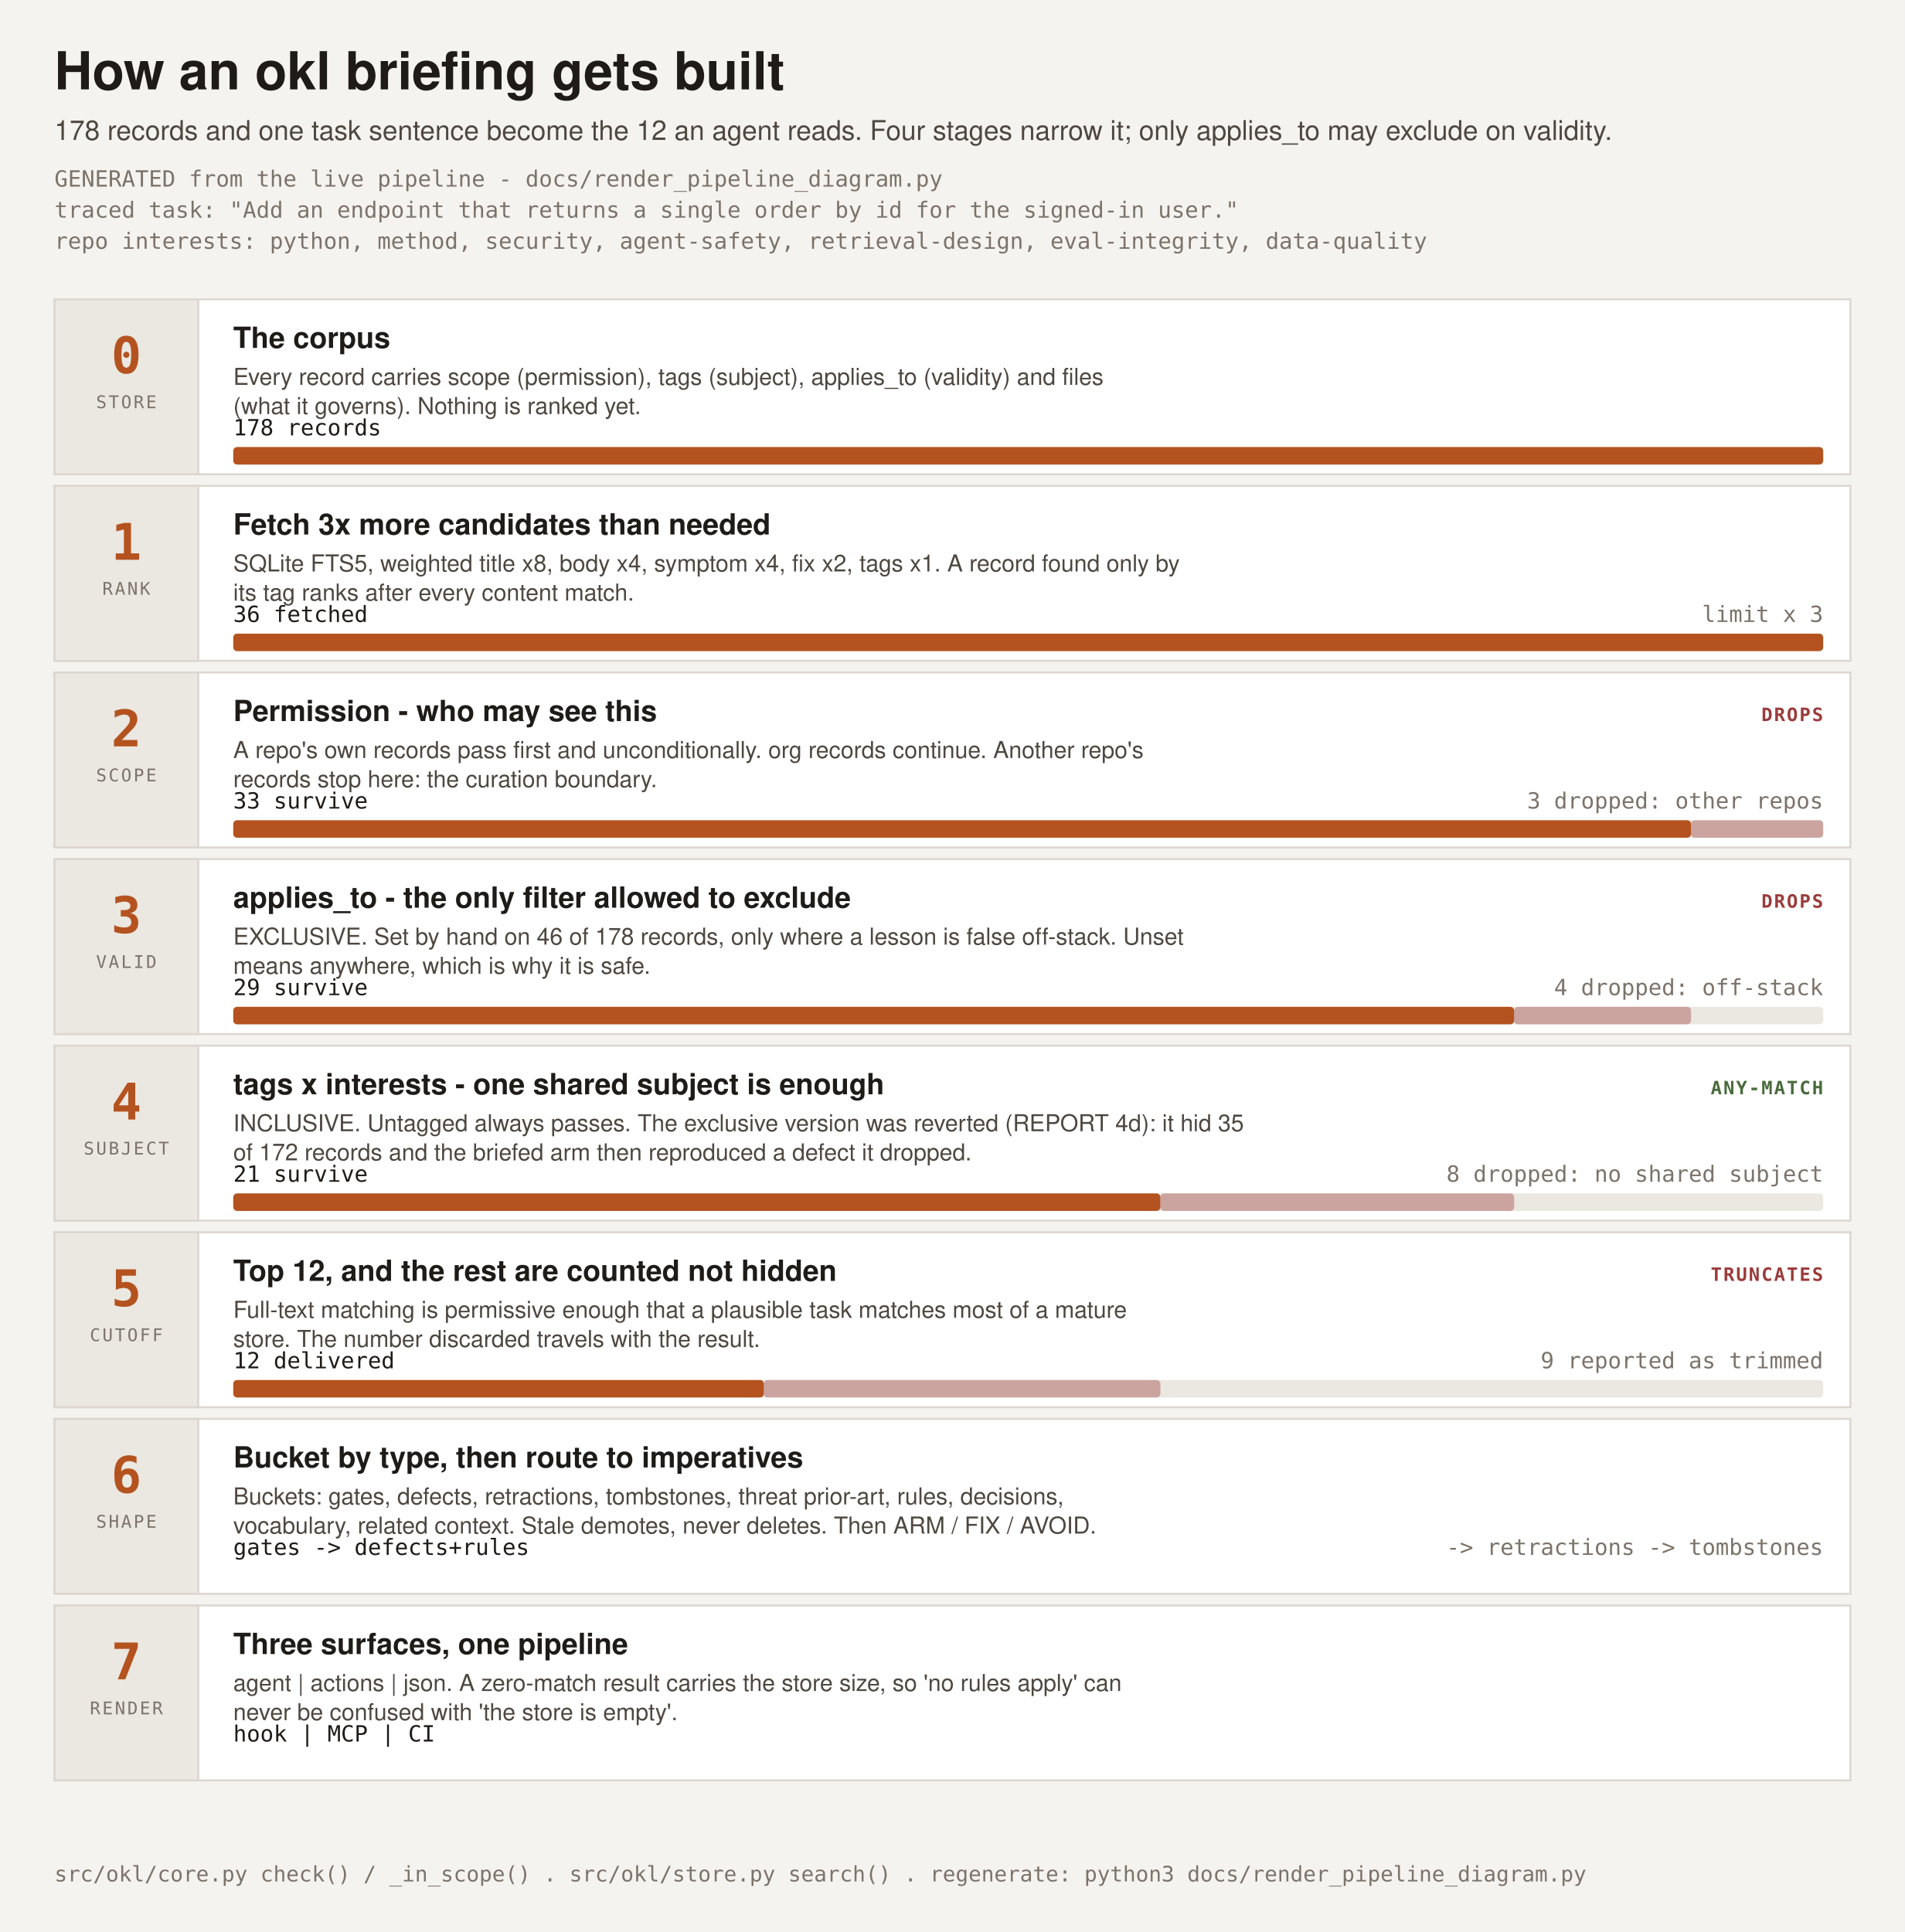
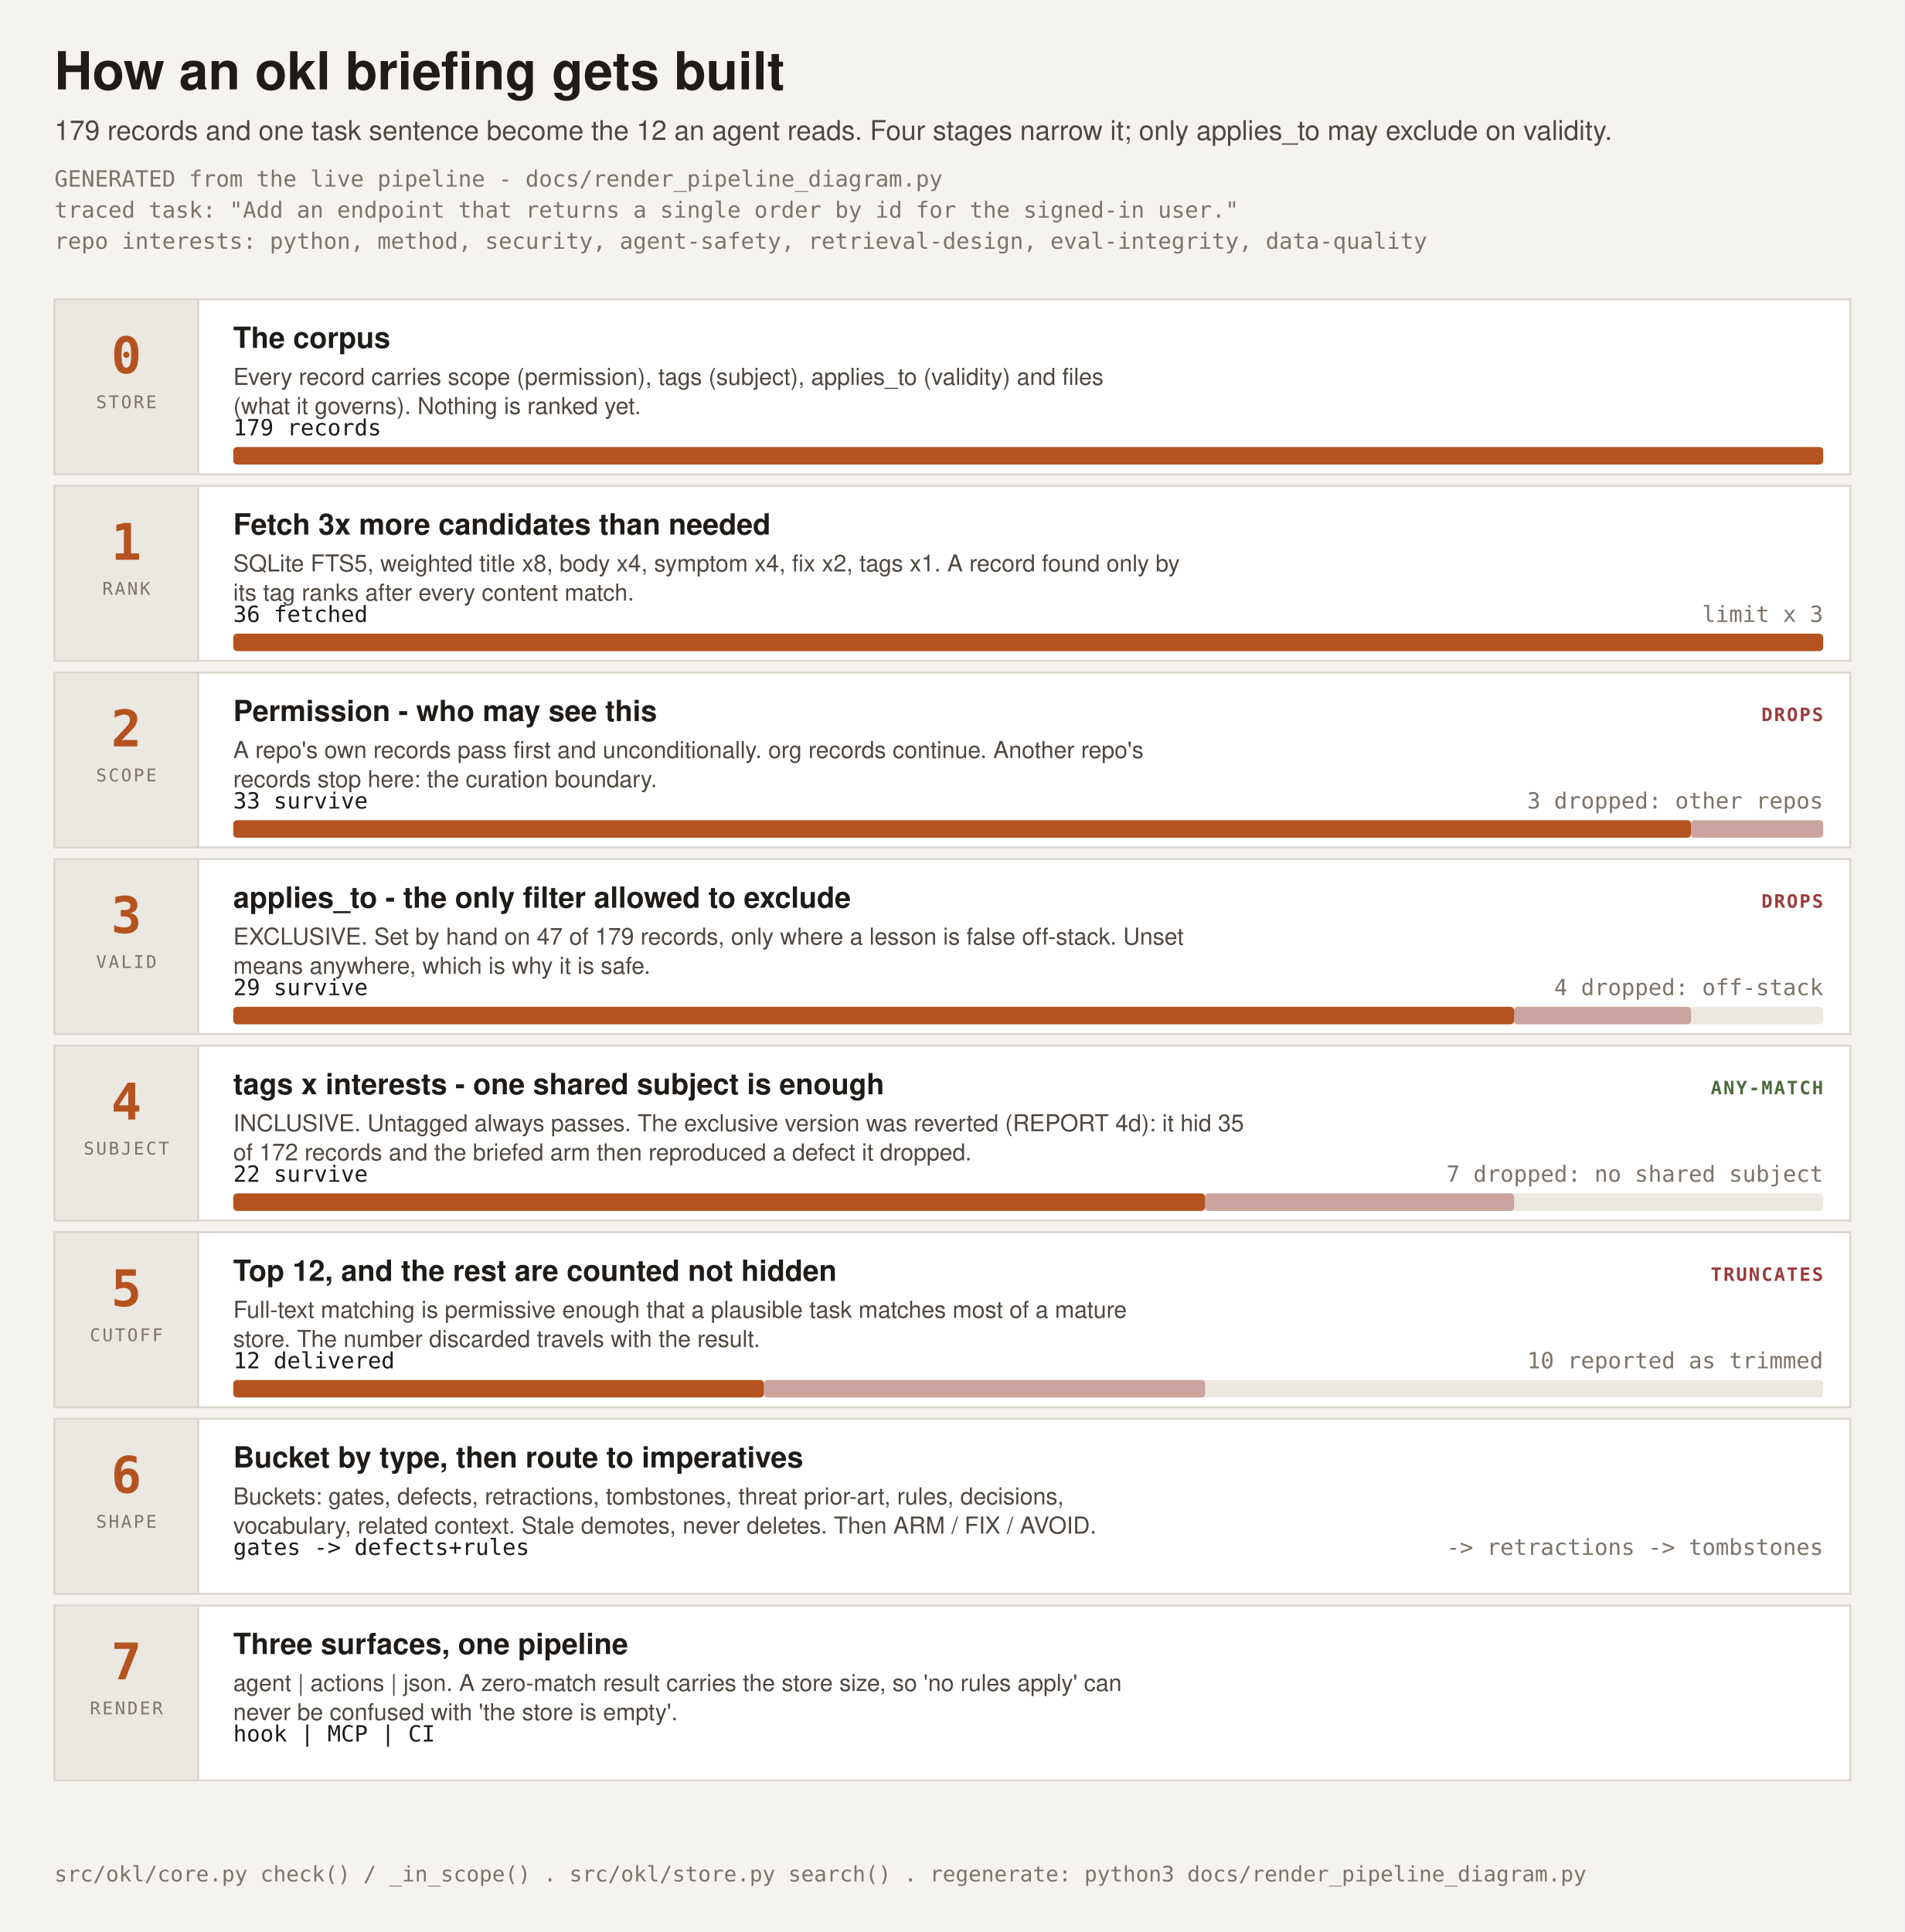
<svg xmlns="http://www.w3.org/2000/svg" width="980" height="994" viewBox="0 0 980 994" font-family="ui-sans-serif,-apple-system,Segoe UI,Helvetica,Arial,sans-serif">
  <rect width="980" height="994" fill="#F5F3F0" />
  <text x="28" y="46" font-size="27" font-weight="700" fill="#1E1B18">How an okl briefing gets built</text>
-   <text x="28" y="72" font-size="14" fill="#4E4740">178 records and one task sentence become the 12 an agent reads. Four stages narrow it; only applies_to may exclude on validity.</text>
+   <text x="28" y="72" font-size="14" fill="#4E4740">179 records and one task sentence become the 12 an agent reads. Four stages narrow it; only applies_to may exclude on validity.</text>
  <text x="28" y="96" font-size="11.5" font-family="ui-monospace,SFMono-Regular,Menlo,Consolas,monospace" fill="#7C736A">GENERATED from the live pipeline - docs/render_pipeline_diagram.py</text>
  <text x="28" y="112" font-size="11.5" font-family="ui-monospace,SFMono-Regular,Menlo,Consolas,monospace" fill="#7C736A">traced task: "Add an endpoint that returns a single order by id for the signed-in user."</text>
  <text x="28" y="128" font-size="11.5" font-family="ui-monospace,SFMono-Regular,Menlo,Consolas,monospace" fill="#7C736A">repo interests: python, method, security, agent-safety, retrieval-design, eval-integrity, data-quality</text>
  <rect x="28" y="154" width="924" height="90" fill="#FFFFFF" stroke="#DCD6CE" />
  <rect x="28" y="154" width="74" height="90" fill="#EBE7E1" stroke="#DCD6CE" />
  <text x="65" y="192" font-size="26" font-weight="700" fill="#B4531F" font-family="ui-monospace,SFMono-Regular,Menlo,Consolas,monospace" text-anchor="middle">0</text>
  <text x="65" y="210" font-size="9" fill="#7C736A" font-family="ui-monospace,SFMono-Regular,Menlo,Consolas,monospace" text-anchor="middle" letter-spacing="1">STORE</text>
  <text x="120" y="179" font-size="15" font-weight="600" fill="#1E1B18">The corpus</text>
  <text x="120" y="198" font-size="12" fill="#4E4740">Every record carries scope (permission), tags (subject), applies_to (validity) and files</text>
  <text x="120" y="213" font-size="12" fill="#4E4740">(what it governs). Nothing is ranked yet.</text>
-   <text x="120" y="224" font-size="11.5" font-family="ui-monospace,SFMono-Regular,Menlo,Consolas,monospace" fill="#1E1B18" font-weight="500">178 records</text>
+   <text x="120" y="224" font-size="11.5" font-family="ui-monospace,SFMono-Regular,Menlo,Consolas,monospace" fill="#1E1B18" font-weight="500">179 records</text>
  <rect x="120" y="230" width="818" height="9" rx="2" fill="#EBE7E1" />
  <rect x="120" y="230" width="818" height="9" rx="2" fill="#B4531F" />
  <rect x="28" y="250" width="924" height="90" fill="#FFFFFF" stroke="#DCD6CE" />
  <rect x="28" y="250" width="74" height="90" fill="#EBE7E1" stroke="#DCD6CE" />
  <text x="65" y="288" font-size="26" font-weight="700" fill="#B4531F" font-family="ui-monospace,SFMono-Regular,Menlo,Consolas,monospace" text-anchor="middle">1</text>
  <text x="65" y="306" font-size="9" fill="#7C736A" font-family="ui-monospace,SFMono-Regular,Menlo,Consolas,monospace" text-anchor="middle" letter-spacing="1">RANK</text>
  <text x="120" y="275" font-size="15" font-weight="600" fill="#1E1B18">Fetch 3x more candidates than needed</text>
  <text x="120" y="294" font-size="12" fill="#4E4740">SQLite FTS5, weighted title x8, body x4, symptom x4, fix x2, tags x1. A record found only by</text>
  <text x="120" y="309" font-size="12" fill="#4E4740">its tag ranks after every content match.</text>
  <text x="120" y="320" font-size="11.5" font-family="ui-monospace,SFMono-Regular,Menlo,Consolas,monospace" fill="#1E1B18" font-weight="500">36 fetched</text>
  <text x="938" y="320" font-size="11.5" font-family="ui-monospace,SFMono-Regular,Menlo,Consolas,monospace" fill="#7C736A" text-anchor="end">limit x 3</text>
  <rect x="120" y="326" width="818" height="9" rx="2" fill="#EBE7E1" />
  <rect x="120" y="326" width="818" height="9" rx="2" fill="#B4531F" />
  <rect x="28" y="346" width="924" height="90" fill="#FFFFFF" stroke="#DCD6CE" />
  <rect x="28" y="346" width="74" height="90" fill="#EBE7E1" stroke="#DCD6CE" />
  <text x="65" y="384" font-size="26" font-weight="700" fill="#B4531F" font-family="ui-monospace,SFMono-Regular,Menlo,Consolas,monospace" text-anchor="middle">2</text>
  <text x="65" y="402" font-size="9" fill="#7C736A" font-family="ui-monospace,SFMono-Regular,Menlo,Consolas,monospace" text-anchor="middle" letter-spacing="1">SCOPE</text>
  <text x="120" y="371" font-size="15" font-weight="600" fill="#1E1B18">Permission - who may see this</text>
  <text x="120" y="390" font-size="12" fill="#4E4740">A repo's own records pass first and unconditionally. org records continue. Another repo's</text>
  <text x="120" y="405" font-size="12" fill="#4E4740">records stop here: the curation boundary.</text>
  <text x="938" y="371" font-size="9.5" fill="#9B3B3B" font-family="ui-monospace,SFMono-Regular,Menlo,Consolas,monospace" font-weight="700" text-anchor="end" letter-spacing="0.8">DROPS</text>
  <text x="120" y="416" font-size="11.5" font-family="ui-monospace,SFMono-Regular,Menlo,Consolas,monospace" fill="#1E1B18" font-weight="500">33 survive</text>
  <text x="938" y="416" font-size="11.5" font-family="ui-monospace,SFMono-Regular,Menlo,Consolas,monospace" fill="#7C736A" text-anchor="end">3 dropped: other repos</text>
  <rect x="120" y="422" width="818" height="9" rx="2" fill="#EBE7E1" />
  <rect x="120" y="422" width="750" height="9" rx="2" fill="#B4531F" />
  <rect x="870" y="422" width="68" height="9" rx="2" fill="#9B3B3B" opacity="0.4" />
  <rect x="28" y="442" width="924" height="90" fill="#FFFFFF" stroke="#DCD6CE" />
  <rect x="28" y="442" width="74" height="90" fill="#EBE7E1" stroke="#DCD6CE" />
  <text x="65" y="480" font-size="26" font-weight="700" fill="#B4531F" font-family="ui-monospace,SFMono-Regular,Menlo,Consolas,monospace" text-anchor="middle">3</text>
  <text x="65" y="498" font-size="9" fill="#7C736A" font-family="ui-monospace,SFMono-Regular,Menlo,Consolas,monospace" text-anchor="middle" letter-spacing="1">VALID</text>
  <text x="120" y="467" font-size="15" font-weight="600" fill="#1E1B18">applies_to - the only filter allowed to exclude</text>
-   <text x="120" y="486" font-size="12" fill="#4E4740">EXCLUSIVE. Set by hand on 46 of 178 records, only where a lesson is false off-stack. Unset</text>
+   <text x="120" y="486" font-size="12" fill="#4E4740">EXCLUSIVE. Set by hand on 47 of 179 records, only where a lesson is false off-stack. Unset</text>
  <text x="120" y="501" font-size="12" fill="#4E4740">means anywhere, which is why it is safe.</text>
  <text x="938" y="467" font-size="9.5" fill="#9B3B3B" font-family="ui-monospace,SFMono-Regular,Menlo,Consolas,monospace" font-weight="700" text-anchor="end" letter-spacing="0.8">DROPS</text>
  <text x="120" y="512" font-size="11.5" font-family="ui-monospace,SFMono-Regular,Menlo,Consolas,monospace" fill="#1E1B18" font-weight="500">29 survive</text>
  <text x="938" y="512" font-size="11.5" font-family="ui-monospace,SFMono-Regular,Menlo,Consolas,monospace" fill="#7C736A" text-anchor="end">4 dropped: off-stack</text>
  <rect x="120" y="518" width="818" height="9" rx="2" fill="#EBE7E1" />
  <rect x="120" y="518" width="659" height="9" rx="2" fill="#B4531F" />
  <rect x="779" y="518" width="91" height="9" rx="2" fill="#9B3B3B" opacity="0.4" />
  <rect x="28" y="538" width="924" height="90" fill="#FFFFFF" stroke="#DCD6CE" />
  <rect x="28" y="538" width="74" height="90" fill="#EBE7E1" stroke="#DCD6CE" />
  <text x="65" y="576" font-size="26" font-weight="700" fill="#B4531F" font-family="ui-monospace,SFMono-Regular,Menlo,Consolas,monospace" text-anchor="middle">4</text>
  <text x="65" y="594" font-size="9" fill="#7C736A" font-family="ui-monospace,SFMono-Regular,Menlo,Consolas,monospace" text-anchor="middle" letter-spacing="1">SUBJECT</text>
  <text x="120" y="563" font-size="15" font-weight="600" fill="#1E1B18">tags x interests - one shared subject is enough</text>
  <text x="120" y="582" font-size="12" fill="#4E4740">INCLUSIVE. Untagged always passes. The exclusive version was reverted (REPORT 4d): it hid 35</text>
  <text x="120" y="597" font-size="12" fill="#4E4740">of 172 records and the briefed arm then reproduced a defect it dropped.</text>
  <text x="938" y="563" font-size="9.5" fill="#4A6B3D" font-family="ui-monospace,SFMono-Regular,Menlo,Consolas,monospace" font-weight="700" text-anchor="end" letter-spacing="0.8">ANY-MATCH</text>
-   <text x="120" y="608" font-size="11.5" font-family="ui-monospace,SFMono-Regular,Menlo,Consolas,monospace" fill="#1E1B18" font-weight="500">21 survive</text>
-   <text x="938" y="608" font-size="11.5" font-family="ui-monospace,SFMono-Regular,Menlo,Consolas,monospace" fill="#7C736A" text-anchor="end">8 dropped: no shared subject</text>
+   <text x="120" y="608" font-size="11.5" font-family="ui-monospace,SFMono-Regular,Menlo,Consolas,monospace" fill="#1E1B18" font-weight="500">22 survive</text>
+   <text x="938" y="608" font-size="11.5" font-family="ui-monospace,SFMono-Regular,Menlo,Consolas,monospace" fill="#7C736A" text-anchor="end">7 dropped: no shared subject</text>
  <rect x="120" y="614" width="818" height="9" rx="2" fill="#EBE7E1" />
-   <rect x="120" y="614" width="477" height="9" rx="2" fill="#B4531F" />
-   <rect x="597" y="614" width="182" height="9" rx="2" fill="#9B3B3B" opacity="0.4" />
+   <rect x="120" y="614" width="500" height="9" rx="2" fill="#B4531F" />
+   <rect x="620" y="614" width="159" height="9" rx="2" fill="#9B3B3B" opacity="0.4" />
  <rect x="28" y="634" width="924" height="90" fill="#FFFFFF" stroke="#DCD6CE" />
  <rect x="28" y="634" width="74" height="90" fill="#EBE7E1" stroke="#DCD6CE" />
  <text x="65" y="672" font-size="26" font-weight="700" fill="#B4531F" font-family="ui-monospace,SFMono-Regular,Menlo,Consolas,monospace" text-anchor="middle">5</text>
  <text x="65" y="690" font-size="9" fill="#7C736A" font-family="ui-monospace,SFMono-Regular,Menlo,Consolas,monospace" text-anchor="middle" letter-spacing="1">CUTOFF</text>
  <text x="120" y="659" font-size="15" font-weight="600" fill="#1E1B18">Top 12, and the rest are counted not hidden</text>
  <text x="120" y="678" font-size="12" fill="#4E4740">Full-text matching is permissive enough that a plausible task matches most of a mature</text>
  <text x="120" y="693" font-size="12" fill="#4E4740">store. The number discarded travels with the result.</text>
  <text x="938" y="659" font-size="9.5" fill="#9B3B3B" font-family="ui-monospace,SFMono-Regular,Menlo,Consolas,monospace" font-weight="700" text-anchor="end" letter-spacing="0.8">TRUNCATES</text>
  <text x="120" y="704" font-size="11.5" font-family="ui-monospace,SFMono-Regular,Menlo,Consolas,monospace" fill="#1E1B18" font-weight="500">12 delivered</text>
-   <text x="938" y="704" font-size="11.5" font-family="ui-monospace,SFMono-Regular,Menlo,Consolas,monospace" fill="#7C736A" text-anchor="end">9 reported as trimmed</text>
+   <text x="938" y="704" font-size="11.5" font-family="ui-monospace,SFMono-Regular,Menlo,Consolas,monospace" fill="#7C736A" text-anchor="end">10 reported as trimmed</text>
  <rect x="120" y="710" width="818" height="9" rx="2" fill="#EBE7E1" />
  <rect x="120" y="710" width="273" height="9" rx="2" fill="#B4531F" />
-   <rect x="393" y="710" width="204" height="9" rx="2" fill="#9B3B3B" opacity="0.4" />
+   <rect x="393" y="710" width="227" height="9" rx="2" fill="#9B3B3B" opacity="0.4" />
  <rect x="28" y="730" width="924" height="90" fill="#FFFFFF" stroke="#DCD6CE" />
  <rect x="28" y="730" width="74" height="90" fill="#EBE7E1" stroke="#DCD6CE" />
  <text x="65" y="768" font-size="26" font-weight="700" fill="#B4531F" font-family="ui-monospace,SFMono-Regular,Menlo,Consolas,monospace" text-anchor="middle">6</text>
  <text x="65" y="786" font-size="9" fill="#7C736A" font-family="ui-monospace,SFMono-Regular,Menlo,Consolas,monospace" text-anchor="middle" letter-spacing="1">SHAPE</text>
  <text x="120" y="755" font-size="15" font-weight="600" fill="#1E1B18">Bucket by type, then route to imperatives</text>
  <text x="120" y="774" font-size="12" fill="#4E4740">Buckets: gates, defects, retractions, tombstones, threat prior-art, rules, decisions,</text>
  <text x="120" y="789" font-size="12" fill="#4E4740">vocabulary, related context. Stale demotes, never deletes. Then ARM / FIX / AVOID.</text>
  <text x="120" y="800" font-size="11.5" font-family="ui-monospace,SFMono-Regular,Menlo,Consolas,monospace" fill="#1E1B18" font-weight="500">gates -&gt; defects+rules</text>
  <text x="938" y="800" font-size="11.5" font-family="ui-monospace,SFMono-Regular,Menlo,Consolas,monospace" fill="#7C736A" text-anchor="end">-&gt; retractions -&gt; tombstones</text>
  <rect x="28" y="826" width="924" height="90" fill="#FFFFFF" stroke="#DCD6CE" />
  <rect x="28" y="826" width="74" height="90" fill="#EBE7E1" stroke="#DCD6CE" />
  <text x="65" y="864" font-size="26" font-weight="700" fill="#B4531F" font-family="ui-monospace,SFMono-Regular,Menlo,Consolas,monospace" text-anchor="middle">7</text>
  <text x="65" y="882" font-size="9" fill="#7C736A" font-family="ui-monospace,SFMono-Regular,Menlo,Consolas,monospace" text-anchor="middle" letter-spacing="1">RENDER</text>
  <text x="120" y="851" font-size="15" font-weight="600" fill="#1E1B18">Three surfaces, one pipeline</text>
  <text x="120" y="870" font-size="12" fill="#4E4740">agent | actions | json. A zero-match result carries the store size, so 'no rules apply' can</text>
  <text x="120" y="885" font-size="12" fill="#4E4740">never be confused with 'the store is empty'.</text>
  <text x="120" y="896" font-size="11.5" font-family="ui-monospace,SFMono-Regular,Menlo,Consolas,monospace" fill="#1E1B18" font-weight="500">hook | MCP | CI</text>
  <text x="28" y="968" font-size="11" font-family="ui-monospace,SFMono-Regular,Menlo,Consolas,monospace" fill="#7C736A">src/okl/core.py check() / _in_scope() . src/okl/store.py search() . regenerate: python3 docs/render_pipeline_diagram.py</text>
</svg>
